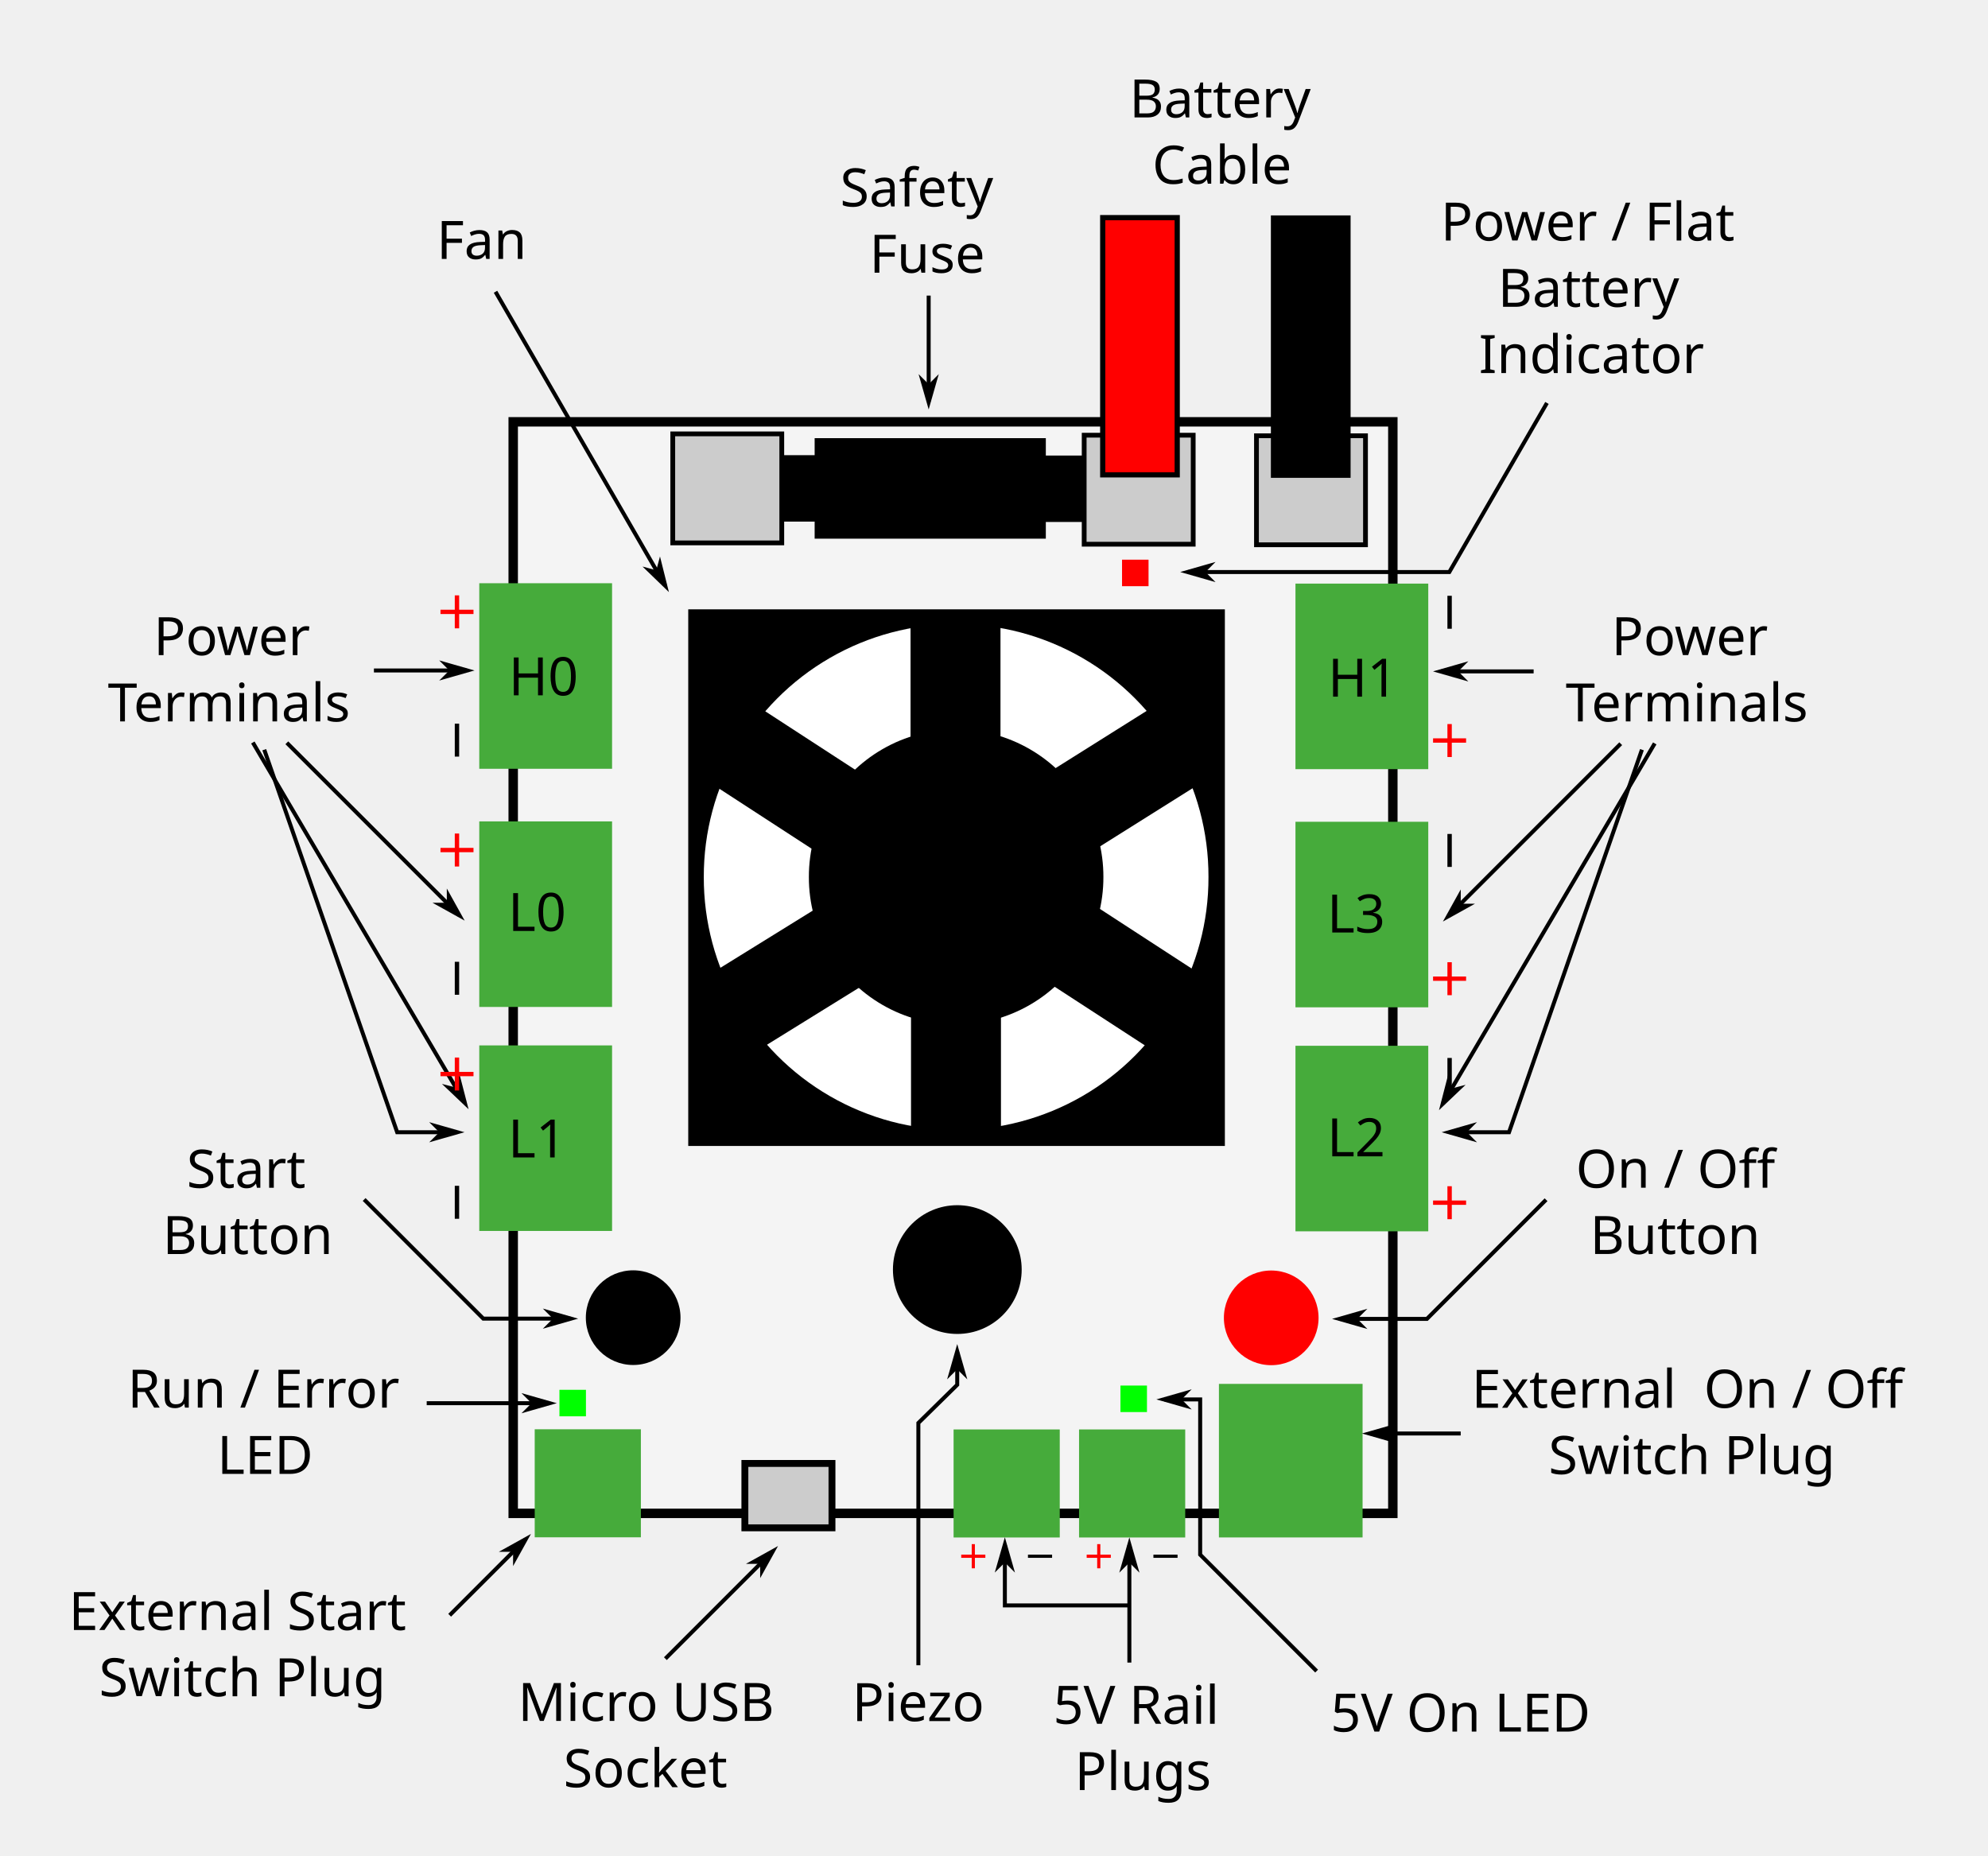
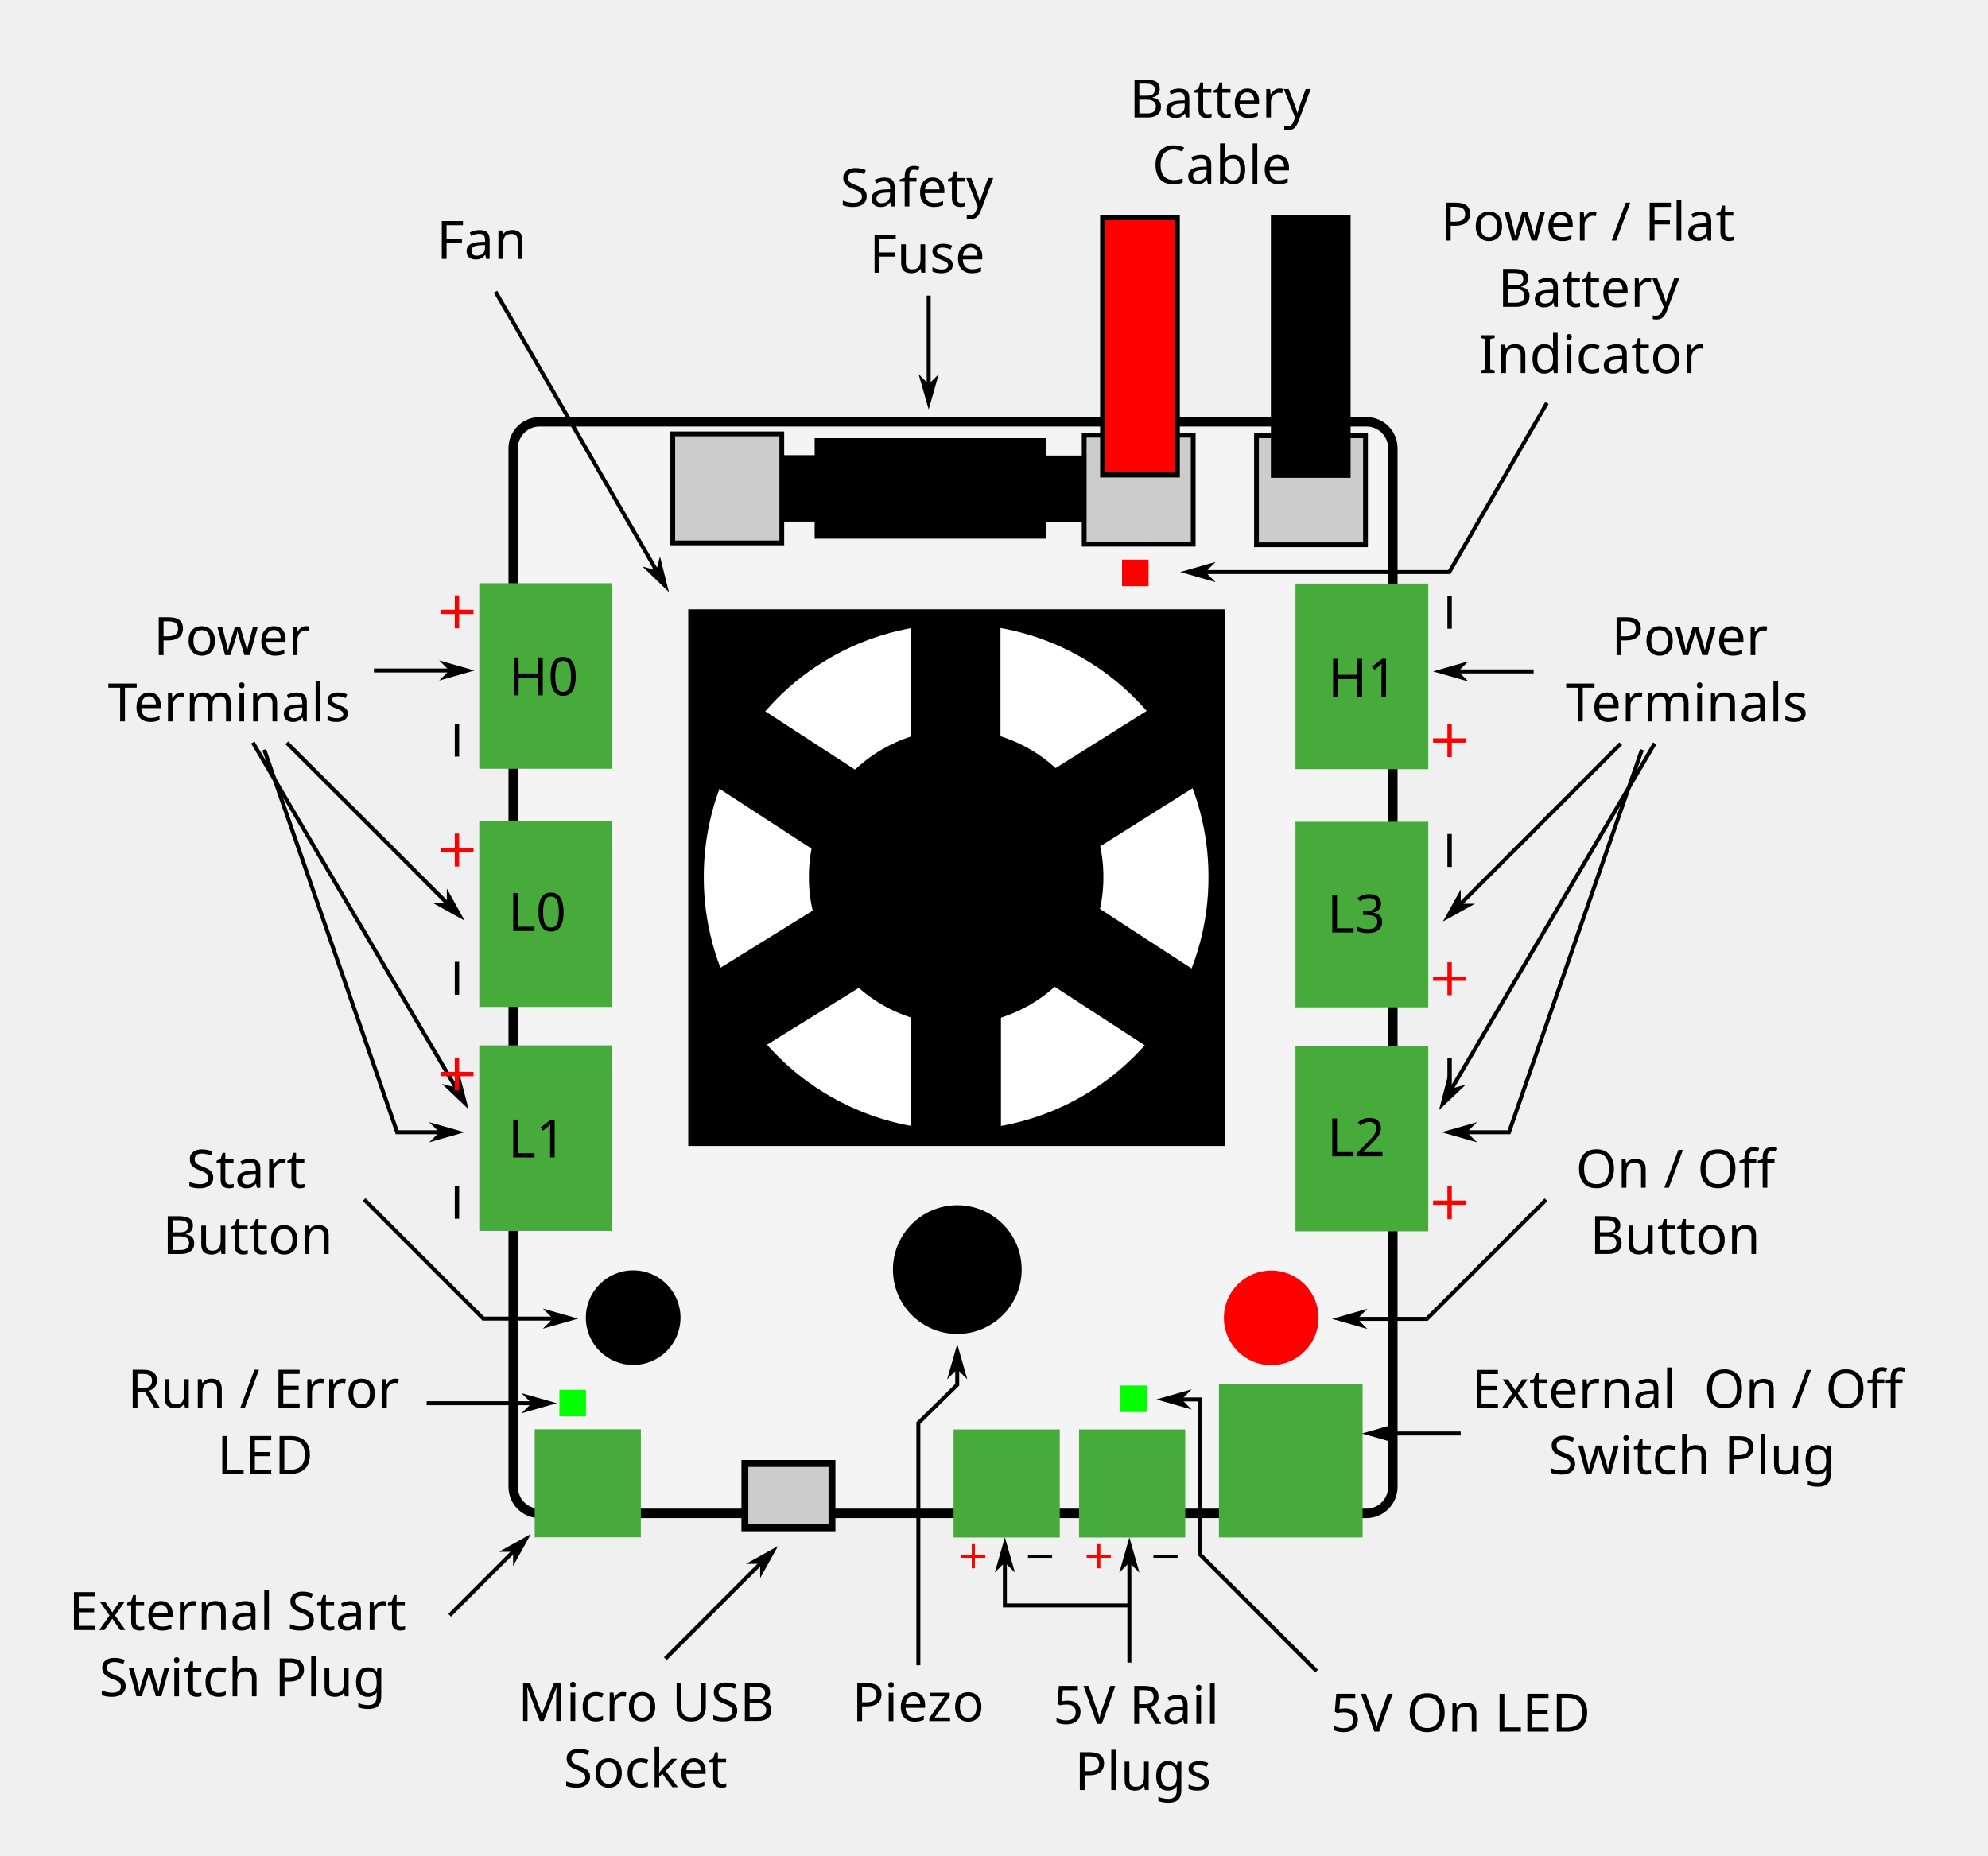
<svg xmlns="http://www.w3.org/2000/svg" version="1.2" width="1500" height="1400" id="svg2">
  <defs id="defs4">
    <marker refX="0" refY="0" orient="auto" id="Arrow1Mstart" style="overflow:visible">
      <path d="M 0,0 5,-5 -12.5,0 5,5 0,0 z" transform="matrix(0.4,0,0,0.4,4,0)" id="path4410" style="fill-rule:evenodd;stroke:#000000;stroke-width:1pt" />
    </marker>
    <marker refX="0" refY="0" orient="auto" id="Arrow1Mend" style="overflow:visible">
      <path d="M 0,0 5,-5 -12.5,0 5,5 0,0 z" transform="matrix(-0.4,0,0,-0.4,-4,0)" id="path4413" style="fill-rule:evenodd;stroke:#000000;stroke-width:1pt" />
    </marker>
    <marker refX="0" refY="0" orient="auto" id="Arrow1Send" style="overflow:visible">
      <path d="M 0,0 5,-5 -12.5,0 5,5 0,0 z" transform="matrix(-0.2,0,0,-0.2,-1.2,0)" id="path4419" style="fill-rule:evenodd;stroke:#000000;stroke-width:1pt" />
    </marker>
    <marker refX="0" refY="0" orient="auto" id="Arrow2Lend" style="overflow:visible">
      <path d="M 8.719,4.034 -2.207,0.016 8.719,-4.002 c -1.745,2.372 -1.735,5.617 -6e-7,8.035 z" transform="matrix(-1.1,0,0,-1.1,-1.1,0)" id="path4425" style="fill-rule:evenodd;stroke-width:0.625;stroke-linejoin:round" />
    </marker>
    <linearGradient id="linearGradient3759">
      <stop id="stop3761" style="stop-color:#00d2ff;stop-opacity:1" offset="0" />
    </linearGradient>
    <marker refX="0" refY="0" orient="auto" id="Arrow1Mend-8" style="overflow:visible">
      <path d="M 0,0 5,-5 -12.5,0 5,5 0,0 z" transform="matrix(-0.4,0,0,-0.4,-4,0)" id="path4413-6" style="fill-rule:evenodd;stroke:#000000;stroke-width:1pt" />
    </marker>
    <marker refX="0" refY="0" orient="auto" id="Arrow1Mend-4" style="overflow:visible">
      <path d="M 0,0 5,-5 -12.5,0 5,5 0,0 z" transform="matrix(-0.4,0,0,-0.4,-4,0)" id="path4413-9" style="fill-rule:evenodd;stroke:#000000;stroke-width:1pt" />
    </marker>
    <marker refX="0" refY="0" orient="auto" id="Arrow1Mend-4-3" style="overflow:visible">
      <path d="M 0,0 5,-5 -12.5,0 5,5 0,0 z" transform="matrix(-0.4,0,0,-0.4,-4,0)" id="path4413-9-3" style="fill-rule:evenodd;stroke:#000000;stroke-width:1pt" />
    </marker>
    <marker refX="0" refY="0" orient="auto" id="marker8810" style="overflow:visible">
      <path d="M 0,0 5,-5 -12.5,0 5,5 0,0 z" transform="matrix(-0.4,0,0,-0.4,-4,0)" id="path8812" style="fill-rule:evenodd;stroke:#000000;stroke-width:1pt" />
    </marker>
    <marker refX="0" refY="0" orient="auto" id="marker8814" style="overflow:visible">
      <path d="M 0,0 5,-5 -12.5,0 5,5 0,0 z" transform="matrix(-0.4,0,0,-0.4,-4,0)" id="path8816" style="fill-rule:evenodd;stroke:#000000;stroke-width:1pt" />
    </marker>
    <marker refX="0" refY="0" orient="auto" id="marker8814-8" style="overflow:visible">
      <path d="M 0,0 5,-5 -12.5,0 5,5 0,0 z" transform="matrix(-0.4,0,0,-0.4,-4,0)" id="path8816-7" style="fill-rule:evenodd;stroke:#000000;stroke-width:1pt" />
    </marker>
  </defs>
  <g transform="translate(0,347.6396)" id="layer1">
-     <rect width="663.709" height="823.609" x="387.226" y="-29.378" id="rect2989" style="fill:#f4f4f4;fill-opacity:1;stroke:#000000;stroke-width:7.116;stroke-linecap:round;stroke-linejoin:miter;stroke-miterlimit:4;stroke-opacity:1;stroke-dasharray:none;stroke-dashoffset:0" />
+     <rect width="663.709" height="823.609" x="387.226" y="-29.378" id="rect2989" style="fill:#f4f4f4;fill-opacity:1;stroke:#000000;stroke-width:7.116;stroke-linecap:round;stroke-linejoin:miter;stroke-miterlimit:4;stroke-opacity:1;stroke-dasharray:none;stroke-dashoffset:0" ry="19.925" />
    <rect width="100.203" height="140" x="361.619" y="92.426" id="rect3765" style="fill:#46ab3b;fill-opacity:1;stroke:none" />
    <rect width="100.203" height="140" x="361.619" y="272.127" id="rect3765-2" style="fill:#46ab3b;fill-opacity:1;stroke:none" />
    <rect width="100.203" height="140" x="361.619" y="441.147" id="rect3765-2-8" style="fill:#46ab3b;fill-opacity:1;stroke:none" />
    <rect width="80.106" height="81.513" x="403.457" y="730.782" id="rect3765-2-8-5" style="fill:#46ab3b;fill-opacity:1;stroke:none" />
    <rect width="100.203" height="140" x="977.463" y="92.706" id="rect3765-4" style="fill:#46ab3b;fill-opacity:1;stroke:none" />
    <rect width="100.203" height="140" x="977.463" y="272.407" id="rect3765-2-9" style="fill:#46ab3b;fill-opacity:1;stroke:none" />
    <rect width="100.203" height="140" x="977.463" y="441.426" id="rect3765-2-8-2" style="fill:#46ab3b;fill-opacity:1;stroke:none" />
    <rect width="80.106" height="81.513" x="719.511" y="730.914" id="rect3765-2-8-5-3" style="fill:#46ab3b;fill-opacity:1;stroke:none" />
    <rect width="80.106" height="81.513" x="814.171" y="730.914" id="rect3765-2-8-5-3-0" style="fill:#46ab3b;fill-opacity:1;stroke:none" />
    <rect width="108.39" height="115.858" x="919.714" y="696.537" id="rect3765-2-8-5-3-0-4" style="fill:#46ab3b;fill-opacity:1;stroke:none" />
    <path d="m 312.857,788.36 a 42.857,42.857 0 1 1 -85.714,0 42.857,42.857 0 1 1 85.714,0 z" transform="matrix(0.8333333,0,0,0.8333333,252.7448,-10.39751)" id="path4026" style="fill:#000000;fill-opacity:1;stroke:none" />
    <path d="m 312.857,788.36 a 42.857,42.857 0 1 1 -85.714,0 42.857,42.857 0 1 1 85.714,0 z" transform="matrix(1.133333,0,0,1.133333,416.3162,-283.1912)" id="path4026-1" style="fill:#000000;fill-opacity:1;stroke:none" />
    <path d="m 312.857,788.36 a 42.857,42.857 0 1 1 -85.714,0 42.857,42.857 0 1 1 85.714,0 z" transform="matrix(0.8333333,0,0,0.8333333,734.1734,-10.25466)" id="path4026-0" style="fill:#ff0000;fill-opacity:1;stroke:none" />
    <rect width="400" height="400" x="521.745" y="114.569" id="rect4064" style="fill:#000000;fill-opacity:1;stroke:#000000;stroke-width:4.9;stroke-miterlimit:4;stroke-opacity:1;stroke-dasharray:none" />
    <path d="m 485.714,301.217 a 134.286,134.286 0 1 1 -268.571,0 134.286,134.286 0 1 1 268.571,0 z" transform="matrix(1.417872,0,0,1.417342,223.1497,-112.8301)" id="path4070" style="fill:#ffffff;fill-opacity:1;stroke:none" />
    <path d="m 485.714,301.217 a 134.286,134.286 0 1 1 -268.571,0 134.286,134.286 0 1 1 268.571,0 z" transform="matrix(0.8274468,0,0,0.8271371,430.6421,64.94966)" id="path4070-3" style="fill:#000000;fill-opacity:1;stroke:none" />
    <rect width="67.857" height="97.143" x="687.031" y="120.855" id="rect4108" style="fill:#000000;fill-opacity:1;stroke:none" />
    <rect width="67.857" height="97.143" x="687.388" y="412.855" id="rect4108-7" style="fill:#000000;fill-opacity:1;stroke:none" />
    <rect width="67.857" height="97.143" x="88.324" y="579.204" transform="matrix(0.545007,-0.8384315,0.8384315,0.545007,0,0)" id="rect4108-6" style="fill:#000000;fill-opacity:1;stroke:none" />
    <rect width="67.857" height="97.143" x="100.932" y="879.984" transform="matrix(0.545007,-0.8384315,0.8384315,0.545007,0,0)" id="rect4108-6-6" style="fill:#000000;fill-opacity:1;stroke:none" />
    <rect width="67.857" height="97.143" x="-687.994" y="544.762" transform="matrix(-0.532058,-0.8467079,0.8467079,-0.532058,0,0)" id="rect4108-6-7" style="fill:#000000;fill-opacity:1;stroke:none" />
    <rect width="67.857" height="97.143" x="-679.316" y="252.403" transform="matrix(-0.5265134,-0.8501668,0.8501668,-0.5265134,0,0)" id="rect4108-6-7-6" style="fill:#000000;fill-opacity:1;stroke:none" />
    <rect width="65.714" height="48.571" x="562.031" y="756.569" id="rect4209" style="fill:#cccccc;fill-opacity:1;stroke:#000000;stroke-width:5.2;stroke-miterlimit:4;stroke-opacity:1;stroke-dasharray:none" />
    <rect width="82.258" height="82.258" x="948.044" y="-18.846" id="rect4213" style="fill:#cccccc;fill-opacity:1;stroke:#000000;stroke-width:3.599;stroke-miterlimit:4;stroke-opacity:1;stroke-dasharray:none" />
    <rect width="170.877" height="72.306" x="616.449" y="-15.269" id="rect4233" style="fill:#000000;fill-opacity:1;stroke:#000000;stroke-width:3.551;stroke-linecap:round;stroke-linejoin:miter;stroke-miterlimit:4;stroke-opacity:1;stroke-dasharray:none;stroke-dashoffset:0" />
    <rect width="82.258" height="82.258" x="818.044" y="-19.274" id="rect4213-3" style="fill:#cccccc;fill-opacity:1;stroke:#000000;stroke-width:3.599;stroke-miterlimit:4;stroke-opacity:1;stroke-dasharray:none" />
    <rect width="82.258" height="82.258" x="507.616" y="-20.274" id="rect4213-3-8" style="fill:#cccccc;fill-opacity:1;stroke:#000000;stroke-width:3.599;stroke-miterlimit:4;stroke-opacity:1;stroke-dasharray:none" />
    <rect width="45.714" height="47.143" x="592.031" y="-2.717" id="rect4289" style="fill:#000000;fill-opacity:1;stroke:#000000;stroke-width:3;stroke-linecap:round;stroke-linejoin:miter;stroke-miterlimit:4;stroke-opacity:1;stroke-dasharray:none;stroke-dashoffset:0" />
    <rect width="45.714" height="47.143" x="770.602" y="-2.431" id="rect4289-4" style="fill:#000000;fill-opacity:1;stroke:#000000;stroke-width:3;stroke-linecap:round;stroke-linejoin:miter;stroke-miterlimit:4;stroke-opacity:1;stroke-dasharray:none;stroke-dashoffset:0" />
    <rect width="20" height="20" x="845.416" y="697.797" id="rect4328" style="fill:#00ff00;fill-opacity:1;stroke:none" />
    <rect width="20" height="20" x="422.112" y="701" id="rect4328-2" style="fill:#00ff00;fill-opacity:1;stroke:none" />
    <rect width="20" height="20" x="846.609" y="74.654" id="rect4328-2-9" style="fill:#ff0000;fill-opacity:1;stroke:none" />
    <rect width="56.216" height="194.073" x="832.028" y="-183.43" id="rect4378" style="fill:#ff0000;fill-opacity:1;stroke:#000000;stroke-width:3.927;stroke-miterlimit:4;stroke-opacity:1;stroke-dasharray:none" />
    <rect width="56.216" height="194.073" x="960.885" y="-183.145" id="rect4378-1" style="fill:#000000;fill-opacity:1;stroke:#000000;stroke-width:3.927;stroke-miterlimit:4;stroke-opacity:1;stroke-dasharray:none" />
    <flowRoot transform="translate(0,-1066)" id="flowRoot6898" xml:space="preserve" style="font-size:18px;font-style:normal;font-weight:normal;line-height:125%;letter-spacing:0px;word-spacing:0px;fill:#000000;fill-opacity:1;stroke:none;font-family:Sans">
      <flowRegion id="flowRegion6900">
        <rect width="468.571" height="165.714" x="1060" y="61.217" id="rect6902" style="font-size:18px" />
      </flowRegion>
      <flowPara id="flowPara6904" />
    </flowRoot>
    <text x="852.154" y="-259.022" id="text3524" xml:space="preserve" style="font-size:40px;font-style:normal;font-variant:normal;font-weight:normal;font-stretch:normal;text-align:start;line-height:125%;letter-spacing:0px;word-spacing:0px;writing-mode:lr-tb;text-anchor:start;fill:#000000;fill-opacity:1;stroke:none;font-family:Sans;-inkscape-font-specification:Sans">
      <tspan x="852.154" y="-259.022" id="tspan3526">
        <tspan x="852.154" y="-259.022" id="tspan3528" style="font-size:40px;font-style:normal;font-variant:normal;font-weight:normal;font-stretch:normal;text-align:start;line-height:125%;writing-mode:lr-tb;text-anchor:start;font-family:Sans;-inkscape-font-specification:Sans">Battery</tspan>
        <tspan x="1000.279" y="-259.022" dx="0" id="tspan3530" style="font-size:40px;font-style:normal;font-variant:normal;font-weight:normal;font-stretch:normal;text-align:start;line-height:125%;writing-mode:lr-tb;text-anchor:start;font-family:Sans;-inkscape-font-specification:Sans" />
      </tspan>
      <tspan x="869.42" y="-209.022" id="tspan3532">
        <tspan x="869.42" y="-209.022" id="tspan3534" style="font-size:40px;font-style:normal;font-variant:normal;font-weight:normal;font-stretch:normal;text-align:start;line-height:125%;writing-mode:lr-tb;text-anchor:start;font-family:Sans;-inkscape-font-specification:Sans">Cable</tspan>
      </tspan>
    </text>
    <flowRoot transform="translate(0,-1066)" id="flowRoot7136" xml:space="preserve" style="font-size:40px;font-style:normal;font-weight:normal;line-height:125%;letter-spacing:0px;word-spacing:0px;fill:#000000;fill-opacity:1;stroke:none;font-family:Sans">
      <flowRegion id="flowRegion7138">
        <rect width="214.286" height="70" x="1347.143" y="348.36" id="rect7140" style="font-size:40px" />
      </flowRegion>
      <flowPara id="flowPara7142" />
    </flowRoot>
    <text x="1087.089" y="-166.152" id="text3536" xml:space="preserve" style="font-size:40px;font-style:normal;font-variant:normal;font-weight:normal;font-stretch:normal;text-align:start;line-height:125%;letter-spacing:0px;word-spacing:0px;writing-mode:lr-tb;text-anchor:start;fill:#000000;fill-opacity:1;stroke:none;font-family:Sans;-inkscape-font-specification:Sans">
      <tspan x="1087.089" y="-166.152" id="tspan3538">
        <tspan x="1087.089" y="-166.152" id="tspan3540" style="font-size:40px;font-style:normal;font-variant:normal;font-weight:normal;font-stretch:normal;text-align:start;line-height:125%;writing-mode:lr-tb;text-anchor:start;font-family:Sans;-inkscape-font-specification:Sans">Power / Flat </tspan>
      </tspan>
      <tspan x="1130.214" y="-116.152" id="tspan3542">
        <tspan x="1130.214" y="-116.152" id="tspan3544" style="font-size:40px;font-style:normal;font-variant:normal;font-weight:normal;font-stretch:normal;text-align:start;line-height:125%;writing-mode:lr-tb;text-anchor:start;font-family:Sans;-inkscape-font-specification:Sans">Battery</tspan>
        <tspan x="1278.339" y="-116.152" dx="0" id="tspan3546" style="font-size:40px;font-style:normal;font-variant:normal;font-weight:normal;font-stretch:normal;text-align:start;line-height:125%;writing-mode:lr-tb;text-anchor:start;font-family:Sans;-inkscape-font-specification:Sans" />
      </tspan>
      <tspan x="1115.839" y="-66.152" id="tspan3548">
        <tspan x="1115.839" y="-66.152" id="tspan3550" style="font-size:40px;font-style:normal;font-variant:normal;font-weight:normal;font-stretch:normal;text-align:start;line-height:125%;writing-mode:lr-tb;text-anchor:start;font-family:Sans;-inkscape-font-specification:Sans">Indicator</tspan>
      </tspan>
    </text>
    <path d="m 896.422,83.963 197.143,0 73.652,-127.568" id="path7154" style="fill:none;stroke:#000000;stroke-width:3;stroke-linecap:butt;stroke-linejoin:miter;stroke-miterlimit:4;stroke-opacity:1;stroke-dasharray:none;marker-start:url(#Arrow1Mstart)" />
    <path d="m 700.708,-44.608 0,-80" id="path7348" style="fill:none;stroke:#000000;stroke-width:3;stroke-linecap:butt;stroke-linejoin:miter;stroke-miterlimit:4;stroke-opacity:1;stroke-dasharray:none;marker-start:url(#Arrow1Mstart)" />
    <text x="633.855" y="-191.88" id="text3512" xml:space="preserve" style="font-size:40px;font-style:normal;font-variant:normal;font-weight:normal;font-stretch:normal;text-align:start;line-height:125%;letter-spacing:0px;word-spacing:0px;writing-mode:lr-tb;text-anchor:start;fill:#000000;fill-opacity:1;stroke:none;font-family:Sans;-inkscape-font-specification:Sans">
      <tspan x="633.855" y="-191.88" id="tspan3514">
        <tspan x="633.855" y="-191.88" id="tspan3516" style="font-size:40px;font-style:normal;font-variant:normal;font-weight:normal;font-stretch:normal;text-align:start;line-height:125%;writing-mode:lr-tb;text-anchor:start;font-family:Sans;-inkscape-font-specification:Sans">Safety</tspan>
        <tspan x="761.824" y="-191.88" dx="0" id="tspan3518" style="font-size:40px;font-style:normal;font-variant:normal;font-weight:normal;font-stretch:normal;text-align:start;line-height:125%;writing-mode:lr-tb;text-anchor:start;font-family:Sans;-inkscape-font-specification:Sans" />
      </tspan>
      <tspan x="645.613" y="-141.88" id="tspan3520">
        <tspan x="645.613" y="-141.88" id="tspan3522" style="font-size:40px;font-style:normal;font-variant:normal;font-weight:normal;font-stretch:normal;text-align:start;line-height:125%;writing-mode:lr-tb;text-anchor:start;font-family:Sans;-inkscape-font-specification:Sans"> Fuse</tspan>
      </tspan>
    </text>
    <text x="329.472" y="-152.266" id="text3410" xml:space="preserve" style="font-size:40px;font-style:normal;font-weight:normal;line-height:125%;letter-spacing:0px;word-spacing:0px;fill:#000000;fill-opacity:1;stroke:none;font-family:Sans">
      <tspan x="329.472" y="-152.266" id="tspan3412">
        <tspan x="329.472" y="-152.266" id="tspan3414">Fan</tspan>
      </tspan>
    </text>
    <path d="M 373.878,-127.498 501.756,93.994" id="path7560" style="fill:none;stroke:#000000;stroke-width:3;stroke-linecap:butt;stroke-linejoin:miter;stroke-miterlimit:4;stroke-opacity:1;stroke-dasharray:none;marker-end:url(#Arrow1Mend-4)" />
    <flowRoot transform="translate(0,-1066)" id="flowRoot7946" xml:space="preserve" style="font-size:40px;font-style:normal;font-weight:normal;line-height:125%;letter-spacing:0px;word-spacing:0px;fill:#000000;fill-opacity:1;stroke:none;font-family:Sans">
      <flowRegion id="flowRegion7948">
        <rect width="36.365" height="34.345" x="335.371" y="494.035" id="rect7950" style="font-size:40px" />
      </flowRegion>
      <flowPara id="flowPara7952">H0</flowPara>
    </flowRoot>
    <text x="383.826" y="176.982" id="text3255" xml:space="preserve" style="font-size:40px;font-style:normal;font-weight:normal;line-height:125%;letter-spacing:0px;word-spacing:0px;fill:#000000;fill-opacity:1;stroke:none;font-family:Sans">
      <tspan x="383.826" y="176.982" id="tspan3257">
        <tspan x="383.826" y="176.982" id="tspan3259">H0</tspan>
      </tspan>
    </text>
    <text x="1001.977" y="177.987" id="text3249" xml:space="preserve" style="font-size:40px;font-style:normal;font-weight:normal;line-height:125%;letter-spacing:0px;word-spacing:0px;fill:#000000;fill-opacity:1;stroke:none;font-family:Sans">
      <tspan x="1001.977" y="177.987" id="tspan3251">
        <tspan x="1001.977" y="177.987" id="tspan3253">H1</tspan>
      </tspan>
    </text>
    <text x="383.353" y="354.809" id="text3243" xml:space="preserve" style="font-size:40px;font-style:normal;font-weight:normal;line-height:125%;letter-spacing:0px;word-spacing:0px;fill:#000000;fill-opacity:1;stroke:none;font-family:Sans">
      <tspan x="383.353" y="354.809" id="tspan3245">
        <tspan x="383.353" y="354.809" id="tspan3247">L0</tspan>
      </tspan>
    </text>
    <text x="383.353" y="525.667" id="text3237" xml:space="preserve" style="font-size:40px;font-style:normal;font-weight:normal;line-height:125%;letter-spacing:0px;word-spacing:0px;fill:#000000;fill-opacity:1;stroke:none;font-family:Sans">
      <tspan x="383.353" y="525.667" id="tspan3239">
        <tspan x="383.353" y="525.667" id="tspan3241">L1</tspan>
      </tspan>
    </text>
    <text x="1001.353" y="355.972" id="text3231" xml:space="preserve" style="font-size:40px;font-style:normal;font-weight:normal;line-height:125%;letter-spacing:0px;word-spacing:0px;fill:#000000;fill-opacity:1;stroke:none;font-family:Sans">
      <tspan x="1001.353" y="355.972" id="tspan3233">
        <tspan x="1001.353" y="355.972" id="tspan3235">L3</tspan>
      </tspan>
    </text>
    <text x="1001.353" y="524.829" id="text3225" xml:space="preserve" style="font-size:40px;font-style:normal;font-weight:normal;line-height:125%;letter-spacing:0px;word-spacing:0px;fill:#000000;fill-opacity:1;stroke:none;font-family:Sans">
      <tspan x="1001.353" y="524.829" id="tspan3227">
        <tspan x="1001.353" y="524.829" id="tspan3229">L2</tspan>
      </tspan>
    </text>
    <text x="115.912" y="146.678" id="text3500" xml:space="preserve" style="font-size:40px;font-style:normal;font-variant:normal;font-weight:normal;font-stretch:normal;text-align:start;line-height:125%;letter-spacing:0px;word-spacing:0px;writing-mode:lr-tb;text-anchor:start;fill:#000000;fill-opacity:1;stroke:none;font-family:Sans;-inkscape-font-specification:Sans">
      <tspan x="115.912" y="146.678" id="tspan3502">
        <tspan x="115.912" y="146.678" id="tspan3504" style="font-size:40px;font-style:normal;font-variant:normal;font-weight:normal;font-stretch:normal;text-align:start;line-height:125%;writing-mode:lr-tb;text-anchor:start;font-family:Sans;-inkscape-font-specification:Sans">Power</tspan>
        <tspan x="236.928" y="146.678" dx="0" id="tspan3506" style="font-size:40px;font-style:normal;font-variant:normal;font-weight:normal;font-stretch:normal;text-align:start;line-height:125%;writing-mode:lr-tb;text-anchor:start;font-family:Sans;-inkscape-font-specification:Sans" />
      </tspan>
      <tspan x="81.342" y="196.678" id="tspan3508">
        <tspan x="81.342" y="196.678" id="tspan3510" style="font-size:40px;font-style:normal;font-variant:normal;font-weight:normal;font-stretch:normal;text-align:start;line-height:125%;writing-mode:lr-tb;text-anchor:start;font-family:Sans;-inkscape-font-specification:Sans">Terminals</tspan>
      </tspan>
    </text>
    <text x="1215.889" y="146.682" id="text3567" xml:space="preserve" style="font-size:40px;font-style:normal;font-variant:normal;font-weight:normal;font-stretch:normal;text-align:start;line-height:125%;letter-spacing:0px;word-spacing:0px;writing-mode:lr-tb;text-anchor:start;fill:#000000;fill-opacity:1;stroke:none;font-family:Sans;-inkscape-font-specification:Sans">
      <tspan x="1215.889" y="146.682" id="tspan3569">
        <tspan x="1215.889" y="146.682" id="tspan3571" style="font-size:40px;font-style:normal;font-variant:normal;font-weight:normal;font-stretch:normal;text-align:start;line-height:125%;writing-mode:lr-tb;text-anchor:start;font-family:Sans;-inkscape-font-specification:Sans">Power</tspan>
        <tspan x="1336.904" y="146.682" dx="0" id="tspan3573" style="font-size:40px;font-style:normal;font-variant:normal;font-weight:normal;font-stretch:normal;text-align:start;line-height:125%;writing-mode:lr-tb;text-anchor:start;font-family:Sans;-inkscape-font-specification:Sans" />
      </tspan>
      <tspan x="1181.318" y="196.682" id="tspan3575">
        <tspan x="1181.318" y="196.682" id="tspan3577" style="font-size:40px;font-style:normal;font-variant:normal;font-weight:normal;font-stretch:normal;text-align:start;line-height:125%;writing-mode:lr-tb;text-anchor:start;font-family:Sans;-inkscape-font-specification:Sans">Terminals</tspan>
      </tspan>
    </text>
    <path d="m 282.136,158.249 70,0" id="path8168" style="fill:none;stroke:#000000;stroke-width:3;stroke-linecap:butt;stroke-linejoin:miter;stroke-miterlimit:4;stroke-opacity:1;stroke-dasharray:none;marker-end:url(#Arrow1Mend-4)" />
    <path d="m 216.422,212.82 130,130" id="path8362" style="fill:none;stroke:#000000;stroke-width:3;stroke-linecap:butt;stroke-linejoin:miter;stroke-miterlimit:4;stroke-opacity:1;stroke-dasharray:none;marker-end:url(#Arrow1Mend-4)" />
    <path d="M 190.762,212.589 350.556,484.221" id="path8558" style="fill:none;stroke:#000000;stroke-width:3;stroke-linecap:butt;stroke-linejoin:miter;stroke-miterlimit:4;stroke-opacity:1;stroke-dasharray:none;marker-end:url(#Arrow1Mend-4)" />
    <path d="m 1157.169,158.941 -70,0" id="path8168-0" style="fill:none;stroke:#000000;stroke-width:3;stroke-linecap:butt;stroke-linejoin:miter;stroke-miterlimit:4;stroke-opacity:1;stroke-dasharray:none;marker-end:url(#Arrow1Mend-4)" />
    <path d="m 1222.883,213.513 -130,130" id="path8362-2" style="fill:none;stroke:#000000;stroke-width:3;stroke-linecap:butt;stroke-linejoin:miter;stroke-miterlimit:4;stroke-opacity:1;stroke-dasharray:none;marker-end:url(#Arrow1Mend-4)" />
    <path d="M 1248.543,213.281 1088.75,484.913" id="path8558-0" style="fill:none;stroke:#000000;stroke-width:3;stroke-linecap:butt;stroke-linejoin:miter;stroke-miterlimit:4;stroke-opacity:1;stroke-dasharray:none;marker-end:url(#Arrow1Mend-4)" />
    <text x="140.829" y="548.559" id="text3488" xml:space="preserve" style="font-size:40px;font-style:normal;font-variant:normal;font-weight:normal;font-stretch:normal;text-align:start;line-height:125%;letter-spacing:0px;word-spacing:0px;writing-mode:lr-tb;text-anchor:start;fill:#000000;fill-opacity:1;stroke:none;font-family:Sans;-inkscape-font-specification:Sans">
      <tspan x="140.829" y="548.559" id="tspan3490">
        <tspan x="140.829" y="548.559" id="tspan3492" style="font-size:40px;font-style:normal;font-variant:normal;font-weight:normal;font-stretch:normal;text-align:start;line-height:125%;writing-mode:lr-tb;text-anchor:start;font-family:Sans;-inkscape-font-specification:Sans">Start</tspan>
        <tspan x="238.642" y="548.559" dx="0" id="tspan3494" style="font-size:40px;font-style:normal;font-variant:normal;font-weight:normal;font-stretch:normal;text-align:start;line-height:125%;writing-mode:lr-tb;text-anchor:start;font-family:Sans;-inkscape-font-specification:Sans" />
      </tspan>
      <tspan x="122.704" y="598.559" id="tspan3496">
        <tspan x="122.704" y="598.559" id="tspan3498" style="font-size:40px;font-style:normal;font-variant:normal;font-weight:normal;font-stretch:normal;text-align:start;line-height:125%;writing-mode:lr-tb;text-anchor:start;font-family:Sans;-inkscape-font-specification:Sans">Button</tspan>
      </tspan>
    </text>
    <text x="1188.986" y="548.524" id="text3579" xml:space="preserve" style="font-size:40px;font-style:normal;font-variant:normal;font-weight:normal;font-stretch:normal;text-align:start;line-height:125%;letter-spacing:0px;word-spacing:0px;writing-mode:lr-tb;text-anchor:start;fill:#000000;fill-opacity:1;stroke:none;font-family:Sans;-inkscape-font-specification:Sans">
      <tspan x="1188.986" y="548.524" id="tspan3581">
        <tspan x="1188.986" y="548.524" id="tspan3583" style="font-size:40px;font-style:normal;font-variant:normal;font-weight:normal;font-stretch:normal;text-align:start;line-height:125%;writing-mode:lr-tb;text-anchor:start;font-family:Sans;-inkscape-font-specification:Sans">On / Off</tspan>
        <tspan x="1344.454" y="548.524" dx="0" id="tspan3585" style="font-size:40px;font-style:normal;font-variant:normal;font-weight:normal;font-stretch:normal;text-align:start;line-height:125%;writing-mode:lr-tb;text-anchor:start;font-family:Sans;-inkscape-font-specification:Sans" />
      </tspan>
      <tspan x="1199.689" y="598.524" id="tspan3587">
        <tspan x="1199.689" y="598.524" id="tspan3589" style="font-size:40px;font-style:normal;font-variant:normal;font-weight:normal;font-stretch:normal;text-align:start;line-height:125%;writing-mode:lr-tb;text-anchor:start;font-family:Sans;-inkscape-font-specification:Sans">Button</tspan>
      </tspan>
    </text>
    <text x="51.912" y="882.23" id="text3464" xml:space="preserve" style="font-size:40px;font-style:normal;font-variant:normal;font-weight:normal;font-stretch:normal;text-align:start;line-height:125%;letter-spacing:0px;word-spacing:0px;writing-mode:lr-tb;text-anchor:start;fill:#000000;fill-opacity:1;stroke:none;font-family:Sans;-inkscape-font-specification:Sans">
      <tspan x="51.912" y="882.23" id="tspan3466">
        <tspan x="51.912" y="882.23" id="tspan3468" style="font-size:40px;font-style:normal;font-variant:normal;font-weight:normal;font-stretch:normal;text-align:start;line-height:125%;writing-mode:lr-tb;text-anchor:start;font-family:Sans;-inkscape-font-specification:Sans">External Start</tspan>
        <tspan x="328.63" y="882.23" dx="0" id="tspan3470" style="font-size:40px;font-style:normal;font-variant:normal;font-weight:normal;font-stretch:normal;text-align:start;line-height:125%;writing-mode:lr-tb;text-anchor:start;font-family:Sans;-inkscape-font-specification:Sans" />
      </tspan>
      <tspan x="74.724" y="932.23" id="tspan3472">
        <tspan x="74.724" y="932.23" id="tspan3474" style="font-size:40px;font-style:normal;font-variant:normal;font-weight:normal;font-stretch:normal;text-align:start;line-height:125%;writing-mode:lr-tb;text-anchor:start;font-family:Sans;-inkscape-font-specification:Sans">Switch Plug</tspan>
      </tspan>
    </text>
    <text x="1110.385" y="714.553" id="text3591" xml:space="preserve" style="font-size:40px;font-style:normal;font-variant:normal;font-weight:normal;font-stretch:normal;text-align:start;line-height:125%;letter-spacing:0px;word-spacing:0px;writing-mode:lr-tb;text-anchor:start;fill:#000000;fill-opacity:1;stroke:none;font-family:Sans;-inkscape-font-specification:Sans">
      <tspan x="1110.385" y="714.553" id="tspan3593">
        <tspan x="1110.385" y="714.553" id="tspan3595" style="font-size:40px;font-style:normal;font-variant:normal;font-weight:normal;font-stretch:normal;text-align:start;line-height:125%;writing-mode:lr-tb;text-anchor:start;font-family:Sans;-inkscape-font-specification:Sans">External  On / Off</tspan>
        <tspan x="1457.494" y="714.553" dx="0" id="tspan3597" style="font-size:40px;font-style:normal;font-variant:normal;font-weight:normal;font-stretch:normal;text-align:start;line-height:125%;writing-mode:lr-tb;text-anchor:start;font-family:Sans;-inkscape-font-specification:Sans" />
      </tspan>
      <tspan x="1168.393" y="764.553" id="tspan3599">
        <tspan x="1168.393" y="764.553" id="tspan3601" style="font-size:40px;font-style:normal;font-variant:normal;font-weight:normal;font-stretch:normal;text-align:start;line-height:125%;writing-mode:lr-tb;text-anchor:start;font-family:Sans;-inkscape-font-specification:Sans">Switch Plug</tspan>
      </tspan>
    </text>
    <text x="390.83" y="950.828" id="text3452" xml:space="preserve" style="font-size:40px;font-style:normal;font-variant:normal;font-weight:normal;font-stretch:normal;text-align:start;line-height:125%;letter-spacing:0px;word-spacing:0px;writing-mode:lr-tb;text-anchor:start;fill:#000000;fill-opacity:1;stroke:none;font-family:Sans;-inkscape-font-specification:Sans">
      <tspan x="390.83" y="950.828" id="tspan3454">
        <tspan x="390.83" y="950.828" id="tspan3456" style="font-size:40px;font-style:normal;font-variant:normal;font-weight:normal;font-stretch:normal;text-align:start;line-height:125%;writing-mode:lr-tb;text-anchor:start;font-family:Sans;-inkscape-font-specification:Sans">Micro USB</tspan>
        <tspan x="593.486" y="950.828" dx="0" id="tspan3458" style="font-size:40px;font-style:normal;font-variant:normal;font-weight:normal;font-stretch:normal;text-align:start;line-height:125%;writing-mode:lr-tb;text-anchor:start;font-family:Sans;-inkscape-font-specification:Sans" />
      </tspan>
      <tspan x="425.166" y="1000.828" id="tspan3460">
        <tspan x="425.166" y="1000.828" id="tspan3462" style="font-size:40px;font-style:normal;font-variant:normal;font-weight:normal;font-stretch:normal;text-align:start;line-height:125%;writing-mode:lr-tb;text-anchor:start;font-family:Sans;-inkscape-font-specification:Sans">Socket</tspan>
      </tspan>
    </text>
    <text x="794.674" y="953.018" id="text3434" xml:space="preserve" style="font-size:40px;font-style:normal;font-variant:normal;font-weight:normal;font-stretch:normal;text-align:start;line-height:125%;letter-spacing:0px;word-spacing:0px;writing-mode:lr-tb;text-anchor:start;fill:#000000;fill-opacity:1;stroke:none;font-family:Sans;-inkscape-font-specification:Sans">
      <tspan x="794.674" y="953.018" id="tspan3436">
        <tspan x="794.674" y="953.018" id="tspan3438" style="font-size:40px;font-style:normal;font-variant:normal;font-weight:normal;font-stretch:normal;text-align:start;line-height:125%;writing-mode:lr-tb;text-anchor:start;font-family:Sans;-inkscape-font-specification:Sans">5V Rail</tspan>
        <tspan x="933.971" y="953.018" dx="0" id="tspan3440" style="font-size:40px;font-style:normal;font-variant:normal;font-weight:normal;font-stretch:normal;text-align:start;line-height:125%;writing-mode:lr-tb;text-anchor:start;font-family:Sans;-inkscape-font-specification:Sans" />
      </tspan>
      <tspan x="810.885" y="1003.018" id="tspan3442">
        <tspan x="810.885" y="1003.018" id="tspan3444" style="font-size:40px;font-style:normal;font-variant:normal;font-weight:normal;font-stretch:normal;text-align:start;line-height:125%;writing-mode:lr-tb;text-anchor:start;font-family:Sans;-inkscape-font-specification:Sans">Plugs</tspan>
      </tspan>
    </text>
    <text x="96.241" y="714.443" id="text3476" xml:space="preserve" style="font-size:40px;font-style:normal;font-variant:normal;font-weight:normal;font-stretch:normal;text-align:start;line-height:125%;letter-spacing:0px;word-spacing:0px;writing-mode:lr-tb;text-anchor:start;fill:#000000;fill-opacity:1;stroke:none;font-family:Sans;-inkscape-font-specification:Sans">
      <tspan x="96.241" y="714.443" id="tspan3478">
        <tspan x="96.241" y="714.443" id="tspan3480" style="font-size:40px;font-style:normal;font-variant:normal;font-weight:normal;font-stretch:normal;text-align:start;line-height:125%;writing-mode:lr-tb;text-anchor:start;font-family:Sans;-inkscape-font-specification:Sans">Run / Error</tspan>
        <tspan x="309.835" y="714.443" dx="0" id="tspan3482" style="font-size:40px;font-style:normal;font-variant:normal;font-weight:normal;font-stretch:normal;text-align:start;line-height:125%;writing-mode:lr-tb;text-anchor:start;font-family:Sans;-inkscape-font-specification:Sans" />
      </tspan>
      <tspan x="163.858" y="764.443" id="tspan3484">
        <tspan x="163.858" y="764.443" id="tspan3486" style="font-size:40px;font-style:normal;font-variant:normal;font-weight:normal;font-stretch:normal;text-align:start;line-height:125%;writing-mode:lr-tb;text-anchor:start;font-family:Sans;-inkscape-font-specification:Sans">LED</tspan>
      </tspan>
    </text>
    <text x="1003.958" y="958.9" id="text3428" xml:space="preserve" style="font-size:40px;font-style:normal;font-variant:normal;font-weight:normal;font-stretch:normal;text-align:start;line-height:125%;letter-spacing:0px;word-spacing:0px;writing-mode:lr-tb;text-anchor:start;fill:#000000;fill-opacity:1;stroke:none;font-family:Sans;-inkscape-font-specification:Sans">
      <tspan x="1003.958" y="958.9" id="tspan3430">
        <tspan x="1003.958" y="958.9" id="tspan3432" style="font-size:40px;font-style:normal;font-variant:normal;font-weight:normal;font-stretch:normal;text-align:start;line-height:125%;writing-mode:lr-tb;text-anchor:start;font-family:Sans;-inkscape-font-specification:Sans">5V On LED</tspan>
      </tspan>
    </text>
    <text x="642.958" y="950.965" id="text3446" xml:space="preserve" style="font-size:40px;font-style:normal;font-variant:normal;font-weight:normal;font-stretch:normal;text-align:start;line-height:125%;letter-spacing:0px;word-spacing:0px;writing-mode:lr-tb;text-anchor:start;fill:#000000;fill-opacity:1;stroke:none;font-family:Sans;-inkscape-font-specification:Sans">
      <tspan x="642.958" y="950.965" id="tspan3448">
        <tspan x="642.958" y="950.965" id="tspan3450" style="font-size:40px;font-style:normal;font-variant:normal;font-weight:normal;font-stretch:normal;text-align:start;line-height:125%;writing-mode:lr-tb;text-anchor:start;font-family:Sans;-inkscape-font-specification:Sans">Piezo</tspan>
      </tspan>
    </text>
    <path d="m 274.761,557.406 89.904,89.904 65.66,0" id="path8944" style="fill:none;stroke:#000000;stroke-width:3;stroke-linecap:butt;stroke-linejoin:miter;stroke-miterlimit:4;stroke-opacity:1;stroke-dasharray:none;marker-end:url(#marker8814)" />
    <path d="m 321.959,711.106 92.249,0" id="path9144" style="fill:none;stroke:#000000;stroke-width:3;stroke-linecap:butt;stroke-linejoin:miter;stroke-miterlimit:4;stroke-opacity:1;stroke-dasharray:none;marker-end:url(#marker8814)" />
    <path d="m 339.279,871.106 57.143,-57.143" id="path9344" style="fill:none;stroke:#000000;stroke-width:3;stroke-linecap:butt;stroke-linejoin:miter;stroke-miterlimit:4;stroke-opacity:1;stroke-dasharray:none;marker-end:url(#marker8814)" />
    <path d="m 1166.55,557.595 -89.904,89.904 -65.66,0" id="path8944-3" style="fill:none;stroke:#000000;stroke-width:3;stroke-linecap:butt;stroke-linejoin:miter;stroke-miterlimit:4;stroke-opacity:1;stroke-dasharray:none;marker-end:url(#marker8814)" />
    <path d="m 1102.136,733.963 -68.571,0" id="path9766" style="fill:none;stroke:#000000;stroke-width:3;stroke-linecap:butt;stroke-linejoin:miter;stroke-miterlimit:4;stroke-opacity:1;stroke-dasharray:none;marker-end:url(#marker8814-8)" />
    <path d="m 878.422,708.249 27.143,0 0,117.143 87.857,87.857" id="path9968" style="fill:none;stroke:#000000;stroke-width:3;stroke-linecap:butt;stroke-linejoin:miter;stroke-miterlimit:4;stroke-opacity:1;stroke-dasharray:none;marker-start:url(#Arrow1Mstart)" />
    <path d="m 852.136,906.82 0,-88.571" id="path10170" style="fill:none;stroke:#000000;stroke-width:3;stroke-linecap:butt;stroke-linejoin:miter;stroke-miterlimit:4;stroke-opacity:1;stroke-dasharray:none;marker-end:url(#marker8814-8)" />
    <path d="m 758.199,818.169 0,45.518 92.827,0" id="path10372" style="fill:none;stroke:#000000;stroke-width:3;stroke-linecap:butt;stroke-linejoin:miter;stroke-miterlimit:4;stroke-opacity:1;stroke-dasharray:none;marker-start:url(#Arrow1Mstart)" />
    <path d="m 692.932,908.829 0,-182.791 29.315,-28.809 0,-24.836" id="path10976" style="fill:none;stroke:#000000;stroke-width:3;stroke-linecap:butt;stroke-linejoin:miter;stroke-miterlimit:4;stroke-opacity:1;stroke-dasharray:none;marker-end:url(#marker8814-8)" />
    <path d="m 502.046,903.868 80.812,-80.812" id="path11178" style="fill:none;stroke:#000000;stroke-width:3;stroke-linecap:butt;stroke-linejoin:miter;stroke-miterlimit:4;stroke-opacity:1;stroke-dasharray:none;marker-end:url(#marker8814-8)" />
    <g transform="matrix(0,2.483293,-2.483293,0,2717.887,-3061.629)" id="g3193">
      <g transform="translate(960.4086,-350.8015)" id="g3046">
        <text x="311.811" y="1009.842" id="text3048" xml:space="preserve" style="font-size:16px;font-style:normal;font-weight:normal;fill:#000000;fill-opacity:1;stroke:none;font-family:Bitstream Vera Sans">
          <tspan x="311.811" y="1009.842" id="tspan3050">−</tspan>
        </text>
        <text x="350.787" y="1009.842" id="text3052" xml:space="preserve" style="font-size:16px;font-style:normal;font-weight:normal;fill:#ff0000;fill-opacity:1;stroke:none;font-family:Bitstream Vera Sans">
          <tspan x="350.787" y="1009.842" id="tspan3054">+</tspan>
        </text>
      </g>
    </g>
    <g transform="matrix(0,2.483293,-2.483293,0,2717.887,-2881.928)" id="g3193-2">
      <g transform="translate(960.4086,-350.8015)" id="g3046-7">
        <text x="311.811" y="1009.842" id="text3048-5" xml:space="preserve" style="font-size:16px;font-style:normal;font-weight:normal;fill:#000000;fill-opacity:1;stroke:none;font-family:Bitstream Vera Sans">
          <tspan x="311.811" y="1009.842" id="tspan3050-7">−</tspan>
        </text>
        <text x="350.787" y="1009.842" id="text3052-7" xml:space="preserve" style="font-size:16px;font-style:normal;font-weight:normal;fill:#ff0000;fill-opacity:1;stroke:none;font-family:Bitstream Vera Sans">
          <tspan x="350.787" y="1009.842" id="tspan3054-9">+</tspan>
        </text>
      </g>
    </g>
    <g transform="matrix(0,2.483293,-2.483293,0,2717.887,-2712.909)" id="g3193-1">
      <g transform="translate(960.4086,-350.8015)" id="g3046-71">
        <text x="311.811" y="1009.842" id="text3048-4" xml:space="preserve" style="font-size:16px;font-style:normal;font-weight:normal;fill:#000000;fill-opacity:1;stroke:none;font-family:Bitstream Vera Sans">
          <tspan x="311.811" y="1009.842" id="tspan3050-4">−</tspan>
        </text>
        <text x="350.787" y="1009.842" id="text3052-2" xml:space="preserve" style="font-size:16px;font-style:normal;font-weight:normal;fill:#ff0000;fill-opacity:1;stroke:none;font-family:Bitstream Vera Sans">
          <tspan x="350.787" y="1009.842" id="tspan3054-3">+</tspan>
        </text>
      </g>
    </g>
    <g transform="matrix(0,-2.483293,2.483293,0,-2150.47,1350.506)" id="g3046-9">
      <text x="311.811" y="1009.842" id="text3048-42" xml:space="preserve" style="font-size:16px;font-style:normal;font-weight:normal;fill:#000000;fill-opacity:1;stroke:none;font-family:Bitstream Vera Sans">
        <tspan x="311.811" y="1009.842" id="tspan3050-2">−</tspan>
      </text>
      <text x="350.787" y="1009.842" id="text3052-25" xml:space="preserve" style="font-size:16px;font-style:normal;font-weight:normal;fill:#ff0000;fill-opacity:1;stroke:none;font-family:Bitstream Vera Sans">
        <tspan x="350.787" y="1009.842" id="tspan3054-2">+</tspan>
      </text>
    </g>
    <g transform="matrix(0,-2.483293,2.483293,0,-2150.47,1181.486)" id="g3046-9-6">
      <text x="311.811" y="1009.842" id="text3048-42-8" xml:space="preserve" style="font-size:16px;font-style:normal;font-weight:normal;fill:#000000;fill-opacity:1;stroke:none;font-family:Bitstream Vera Sans">
        <tspan x="311.811" y="1009.842" id="tspan3050-2-2">−</tspan>
      </text>
      <text x="350.787" y="1009.842" id="text3052-25-3" xml:space="preserve" style="font-size:16px;font-style:normal;font-weight:normal;fill:#ff0000;fill-opacity:1;stroke:none;font-family:Bitstream Vera Sans">
        <tspan x="350.787" y="1009.842" id="tspan3054-2-7">+</tspan>
      </text>
    </g>
    <g transform="matrix(0,-2.483293,2.483293,0,-2150.47,1001.785)" id="g3046-9-3">
      <text x="311.811" y="1009.842" id="text3048-42-81" xml:space="preserve" style="font-size:16px;font-style:normal;font-weight:normal;fill:#000000;fill-opacity:1;stroke:none;font-family:Bitstream Vera Sans">
        <tspan x="311.811" y="1009.842" id="tspan3050-2-0">−</tspan>
      </text>
      <text x="350.787" y="1009.842" id="text3052-25-6" xml:space="preserve" style="font-size:16px;font-style:normal;font-weight:normal;fill:#ff0000;fill-opacity:1;stroke:none;font-family:Bitstream Vera Sans">
        <tspan x="350.787" y="1009.842" id="tspan3054-2-3">+</tspan>
      </text>
    </g>
    <path d="m 199.39,218.025 100.285,288.632 44.897,0" id="path8944-0" style="fill:none;stroke:#000000;stroke-width:3;stroke-linecap:butt;stroke-linejoin:miter;stroke-miterlimit:4;stroke-opacity:1;stroke-dasharray:none;marker-end:url(#marker8814)" />
    <path d="m 1238.877,218.025 -100.285,288.632 -44.897,0" id="path8944-0-6" style="fill:none;stroke:#000000;stroke-width:3;stroke-linecap:butt;stroke-linejoin:miter;stroke-miterlimit:4;stroke-opacity:1;stroke-dasharray:none;marker-end:url(#marker8814)" />
    <g transform="matrix(0,2.483293,-2.483293,0,2730.493,-2391.466)" id="g3193-1-6">
      <g transform="matrix(0,0.7320921,-0.7320921,0,2031.499,503.9807)" id="g3046-71-0">
        <text x="323.086" y="1009.842" id="text3048-4-2" xml:space="preserve" style="font-size:16px;font-style:normal;font-weight:normal;fill:#000000;fill-opacity:1;stroke:none;font-family:Bitstream Vera Sans">
          <tspan x="323.086" y="1009.842" id="tspan3050-4-0">−</tspan>
        </text>
        <text x="350.787" y="1009.842" id="text3052-2-3" xml:space="preserve" style="font-size:16px;font-style:normal;font-weight:normal;fill:#ff0000;fill-opacity:1;stroke:none;font-family:Bitstream Vera Sans">
          <tspan x="350.787" y="1009.842" id="tspan3054-3-2">+</tspan>
        </text>
      </g>
      <g transform="matrix(0,0.7320921,-0.7320921,0,2031.499,542.0992)" id="g3046-71-0-1">
        <text x="323.086" y="1009.842" id="text3048-4-2-8" xml:space="preserve" style="font-size:16px;font-style:normal;font-weight:normal;fill:#000000;fill-opacity:1;stroke:none;font-family:Bitstream Vera Sans">
          <tspan x="323.086" y="1009.842" id="tspan3050-4-0-6">−</tspan>
        </text>
        <text x="350.787" y="1009.842" id="text3052-2-3-4" xml:space="preserve" style="font-size:16px;font-style:normal;font-weight:normal;fill:#ff0000;fill-opacity:1;stroke:none;font-family:Bitstream Vera Sans">
          <tspan x="350.787" y="1009.842" id="tspan3054-3-2-0">+</tspan>
        </text>
      </g>
    </g>
  </g>
</svg>
